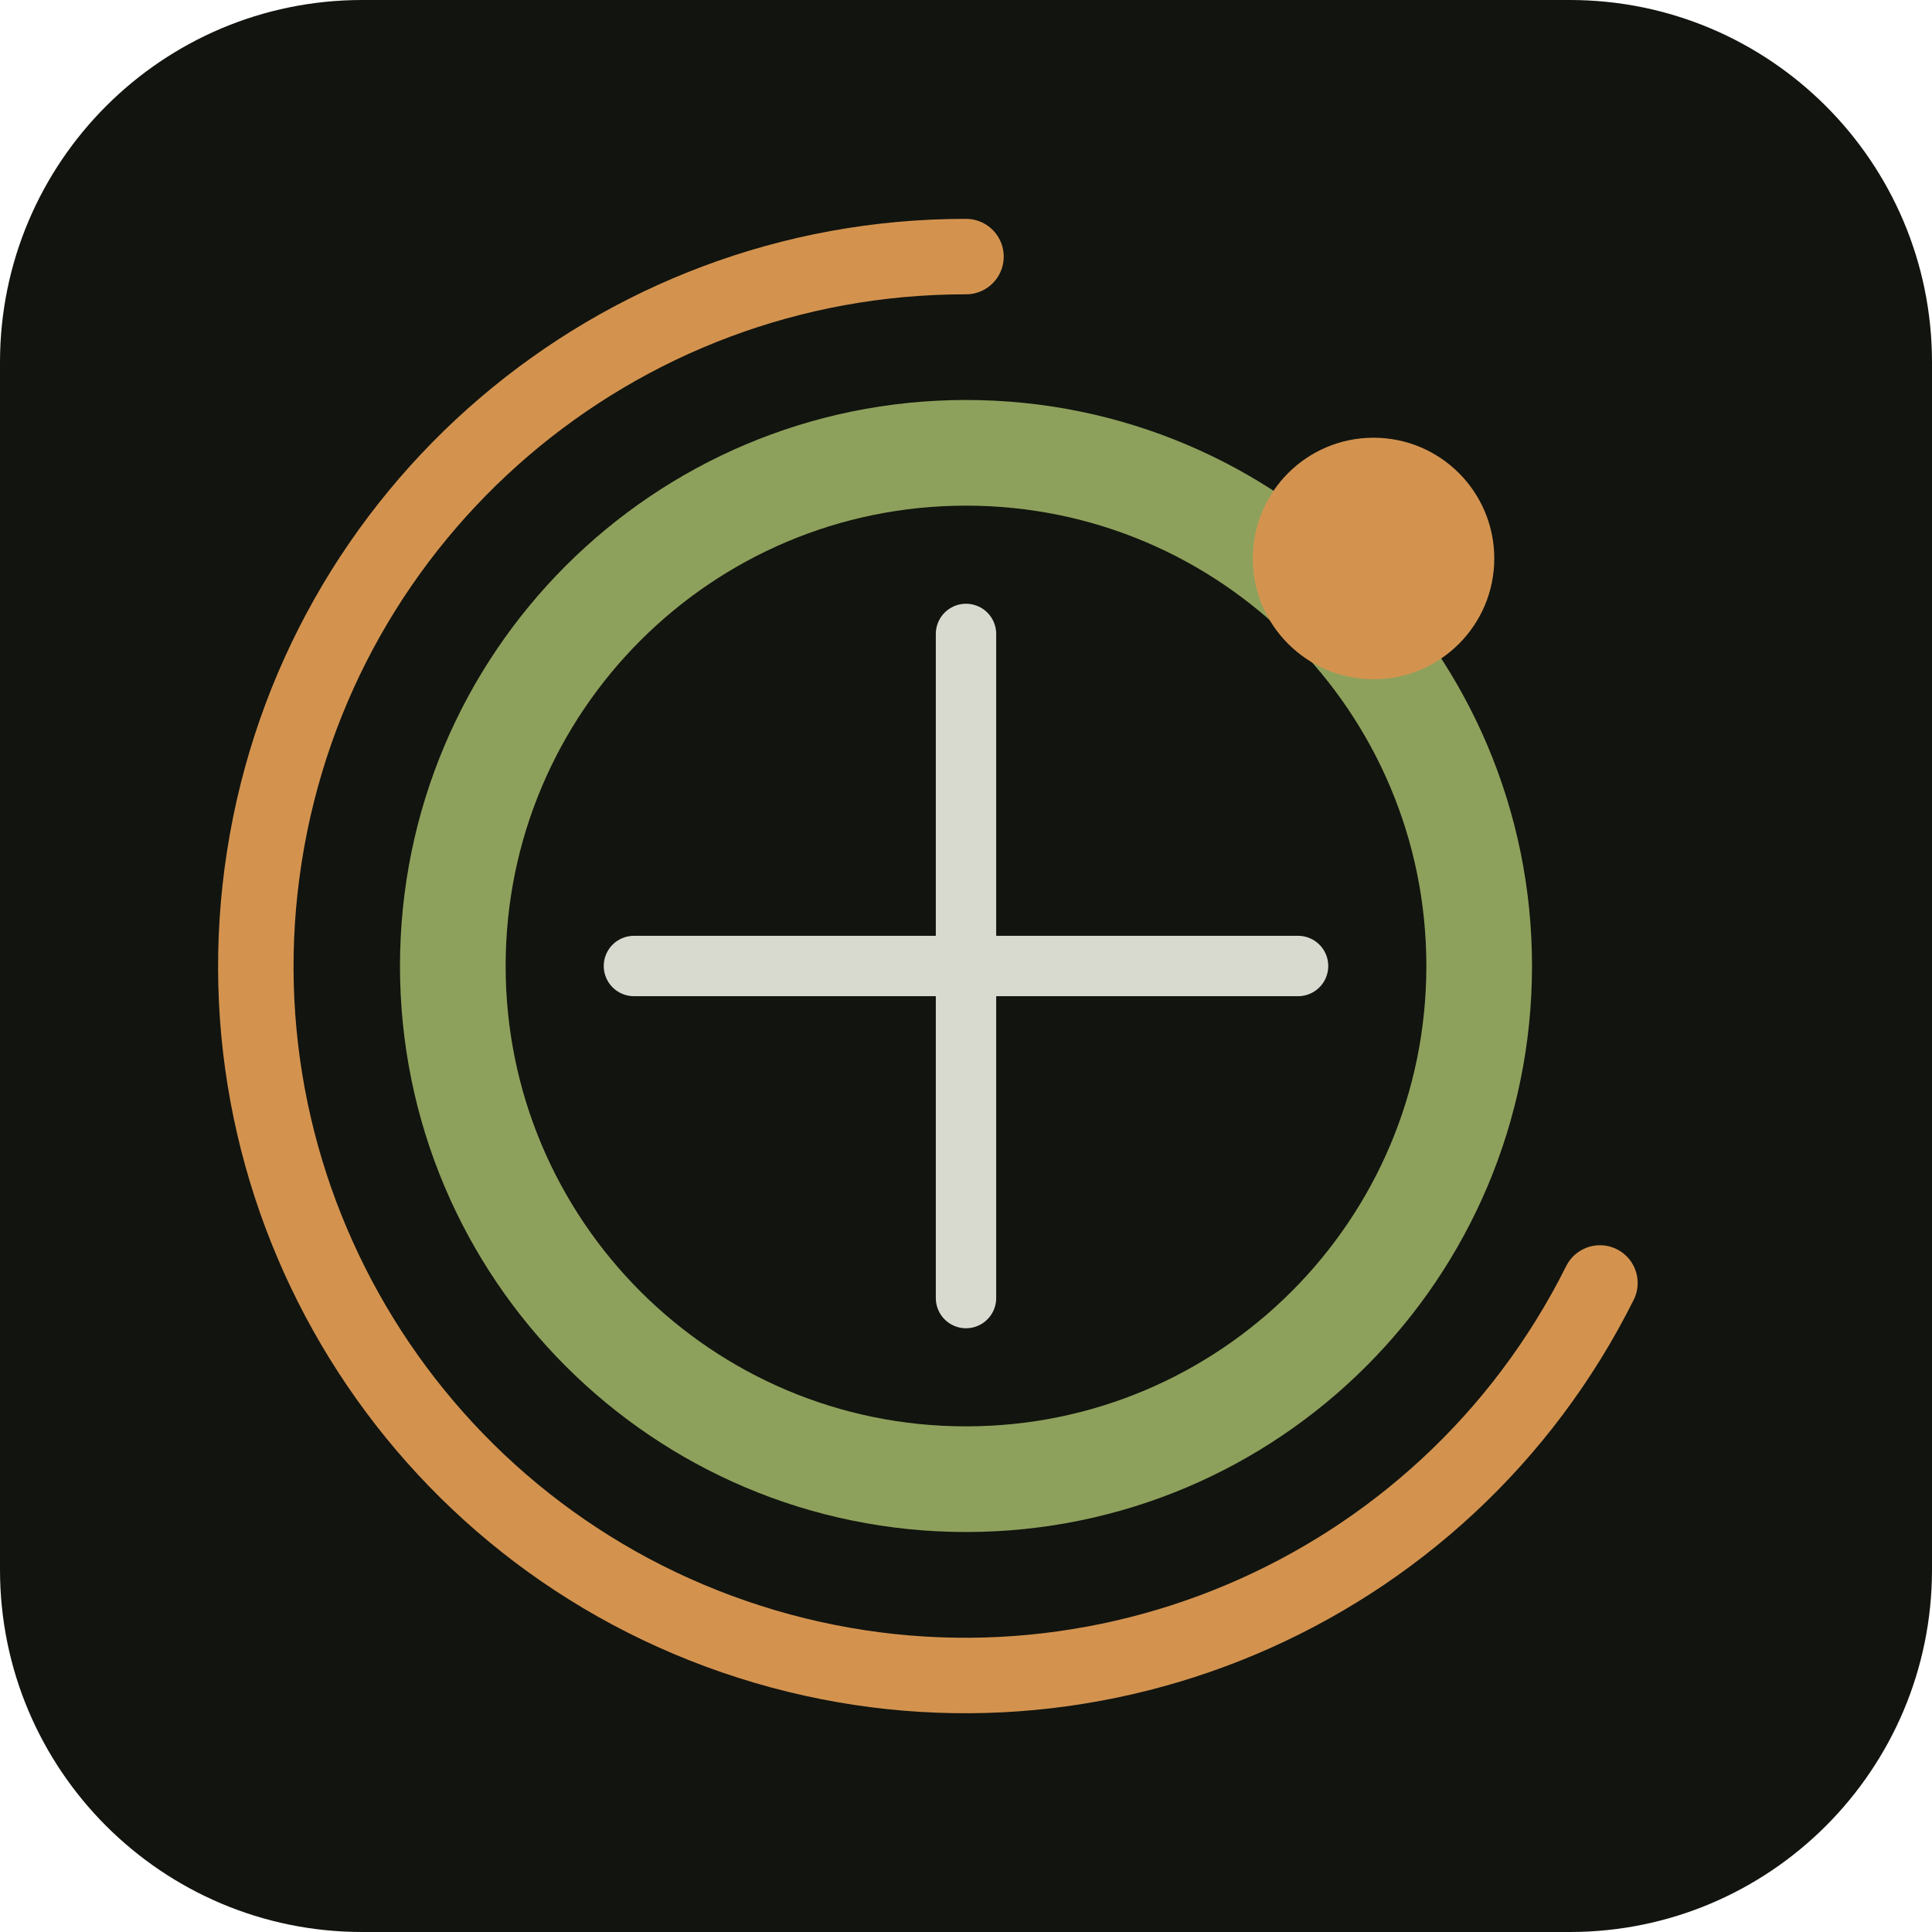
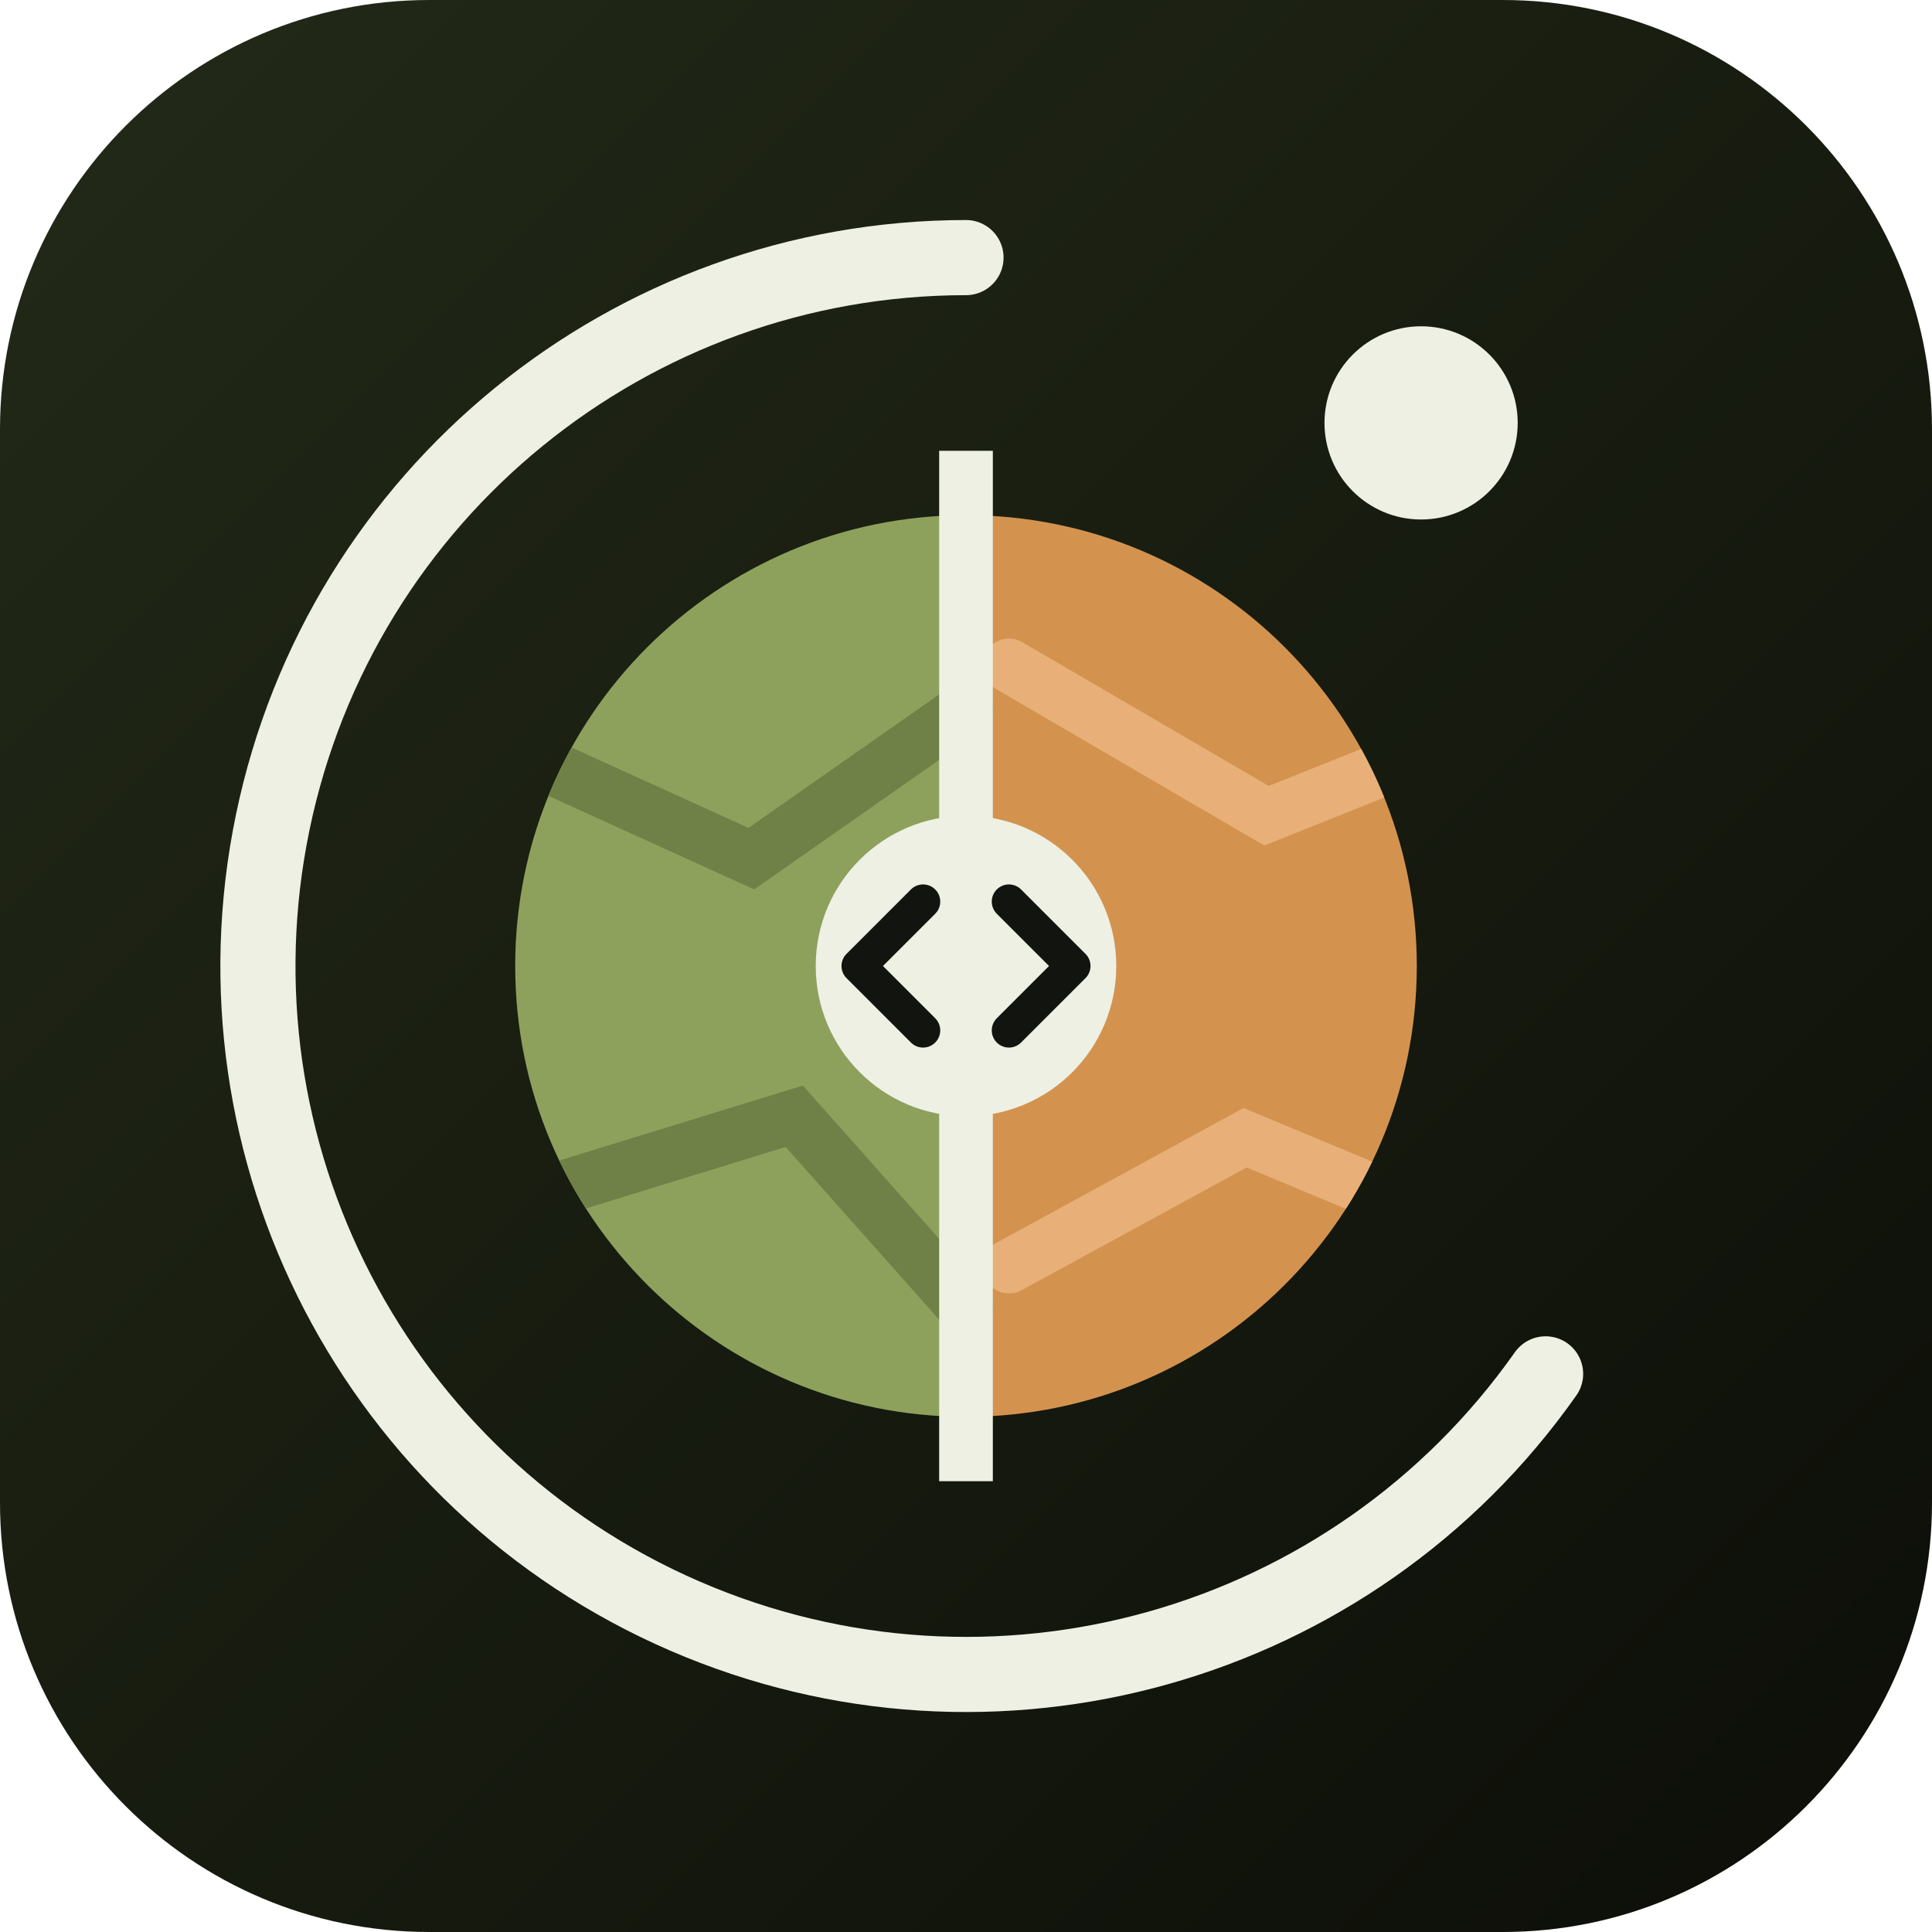
- <svg xmlns="http://www.w3.org/2000/svg" viewBox="0 0 128 128">
-   <rect width="128" height="128" rx="24" fill="#12140f" />
-   <circle cx="64" cy="64" r="34" fill="none" stroke="#8ea15c" stroke-width="7" />
-   <path d="M64 17a47 47 0 1 0 42 68" fill="none" stroke="#d3934f" stroke-width="5" stroke-linecap="round" />
-   <circle cx="91" cy="37" r="8" fill="#d3934f" />
-   <path d="M64 42v44M42 64h44" stroke="#eef0e4" stroke-width="4" stroke-linecap="round" opacity=".9" />
+ <svg xmlns="http://www.w3.org/2000/svg" viewBox="0 0 180 180">
+   <defs>
+     <linearGradient id="g" x1="0" y1="0" x2="1" y2="1">
+       <stop offset="0" stop-color="#232a18" />
+       <stop offset="1" stop-color="#0c0e08" />
+     </linearGradient>
+   </defs>
+   <rect width="180" height="180" rx="40" fill="url(#g)" />
+   <clipPath id="c">
+     <circle cx="90" cy="90" r="42" />
+   </clipPath>
+   <g clip-path="url(#c)">
+     <rect x="40" y="40" width="50" height="100" fill="#8ea15c" />
+     <rect x="90" y="40" width="60" height="100" fill="#d3934f" />
+     <path d="M48 70l22 10 20-14M48 112l26-8 16 18" stroke="#6f8147" stroke-width="5" fill="none" stroke-linecap="round" />
+     <path d="M94 62l24 14 20-8M94 118l22-12 24 10" stroke="#e8b078" stroke-width="5" fill="none" stroke-linecap="round" />
+   </g>
+   <path d="M90 24A66 66 0 1 0 144 128" stroke="#eef0e4" stroke-width="7" fill="none" stroke-linecap="round" />
+   <circle cx="132.4" cy="39.4" r="9" fill="#eef0e4" />
+   <line x1="90" y1="42" x2="90" y2="138" stroke="#eef0e4" stroke-width="5" />
+   <circle cx="90" cy="90" r="14" fill="#eef0e4" />
+   <path d="M86 84l-6 6 6 6M94 84l6 6-6 6" stroke="#12140f" stroke-width="3.2" fill="none" stroke-linecap="round" stroke-linejoin="round" />
</svg>
